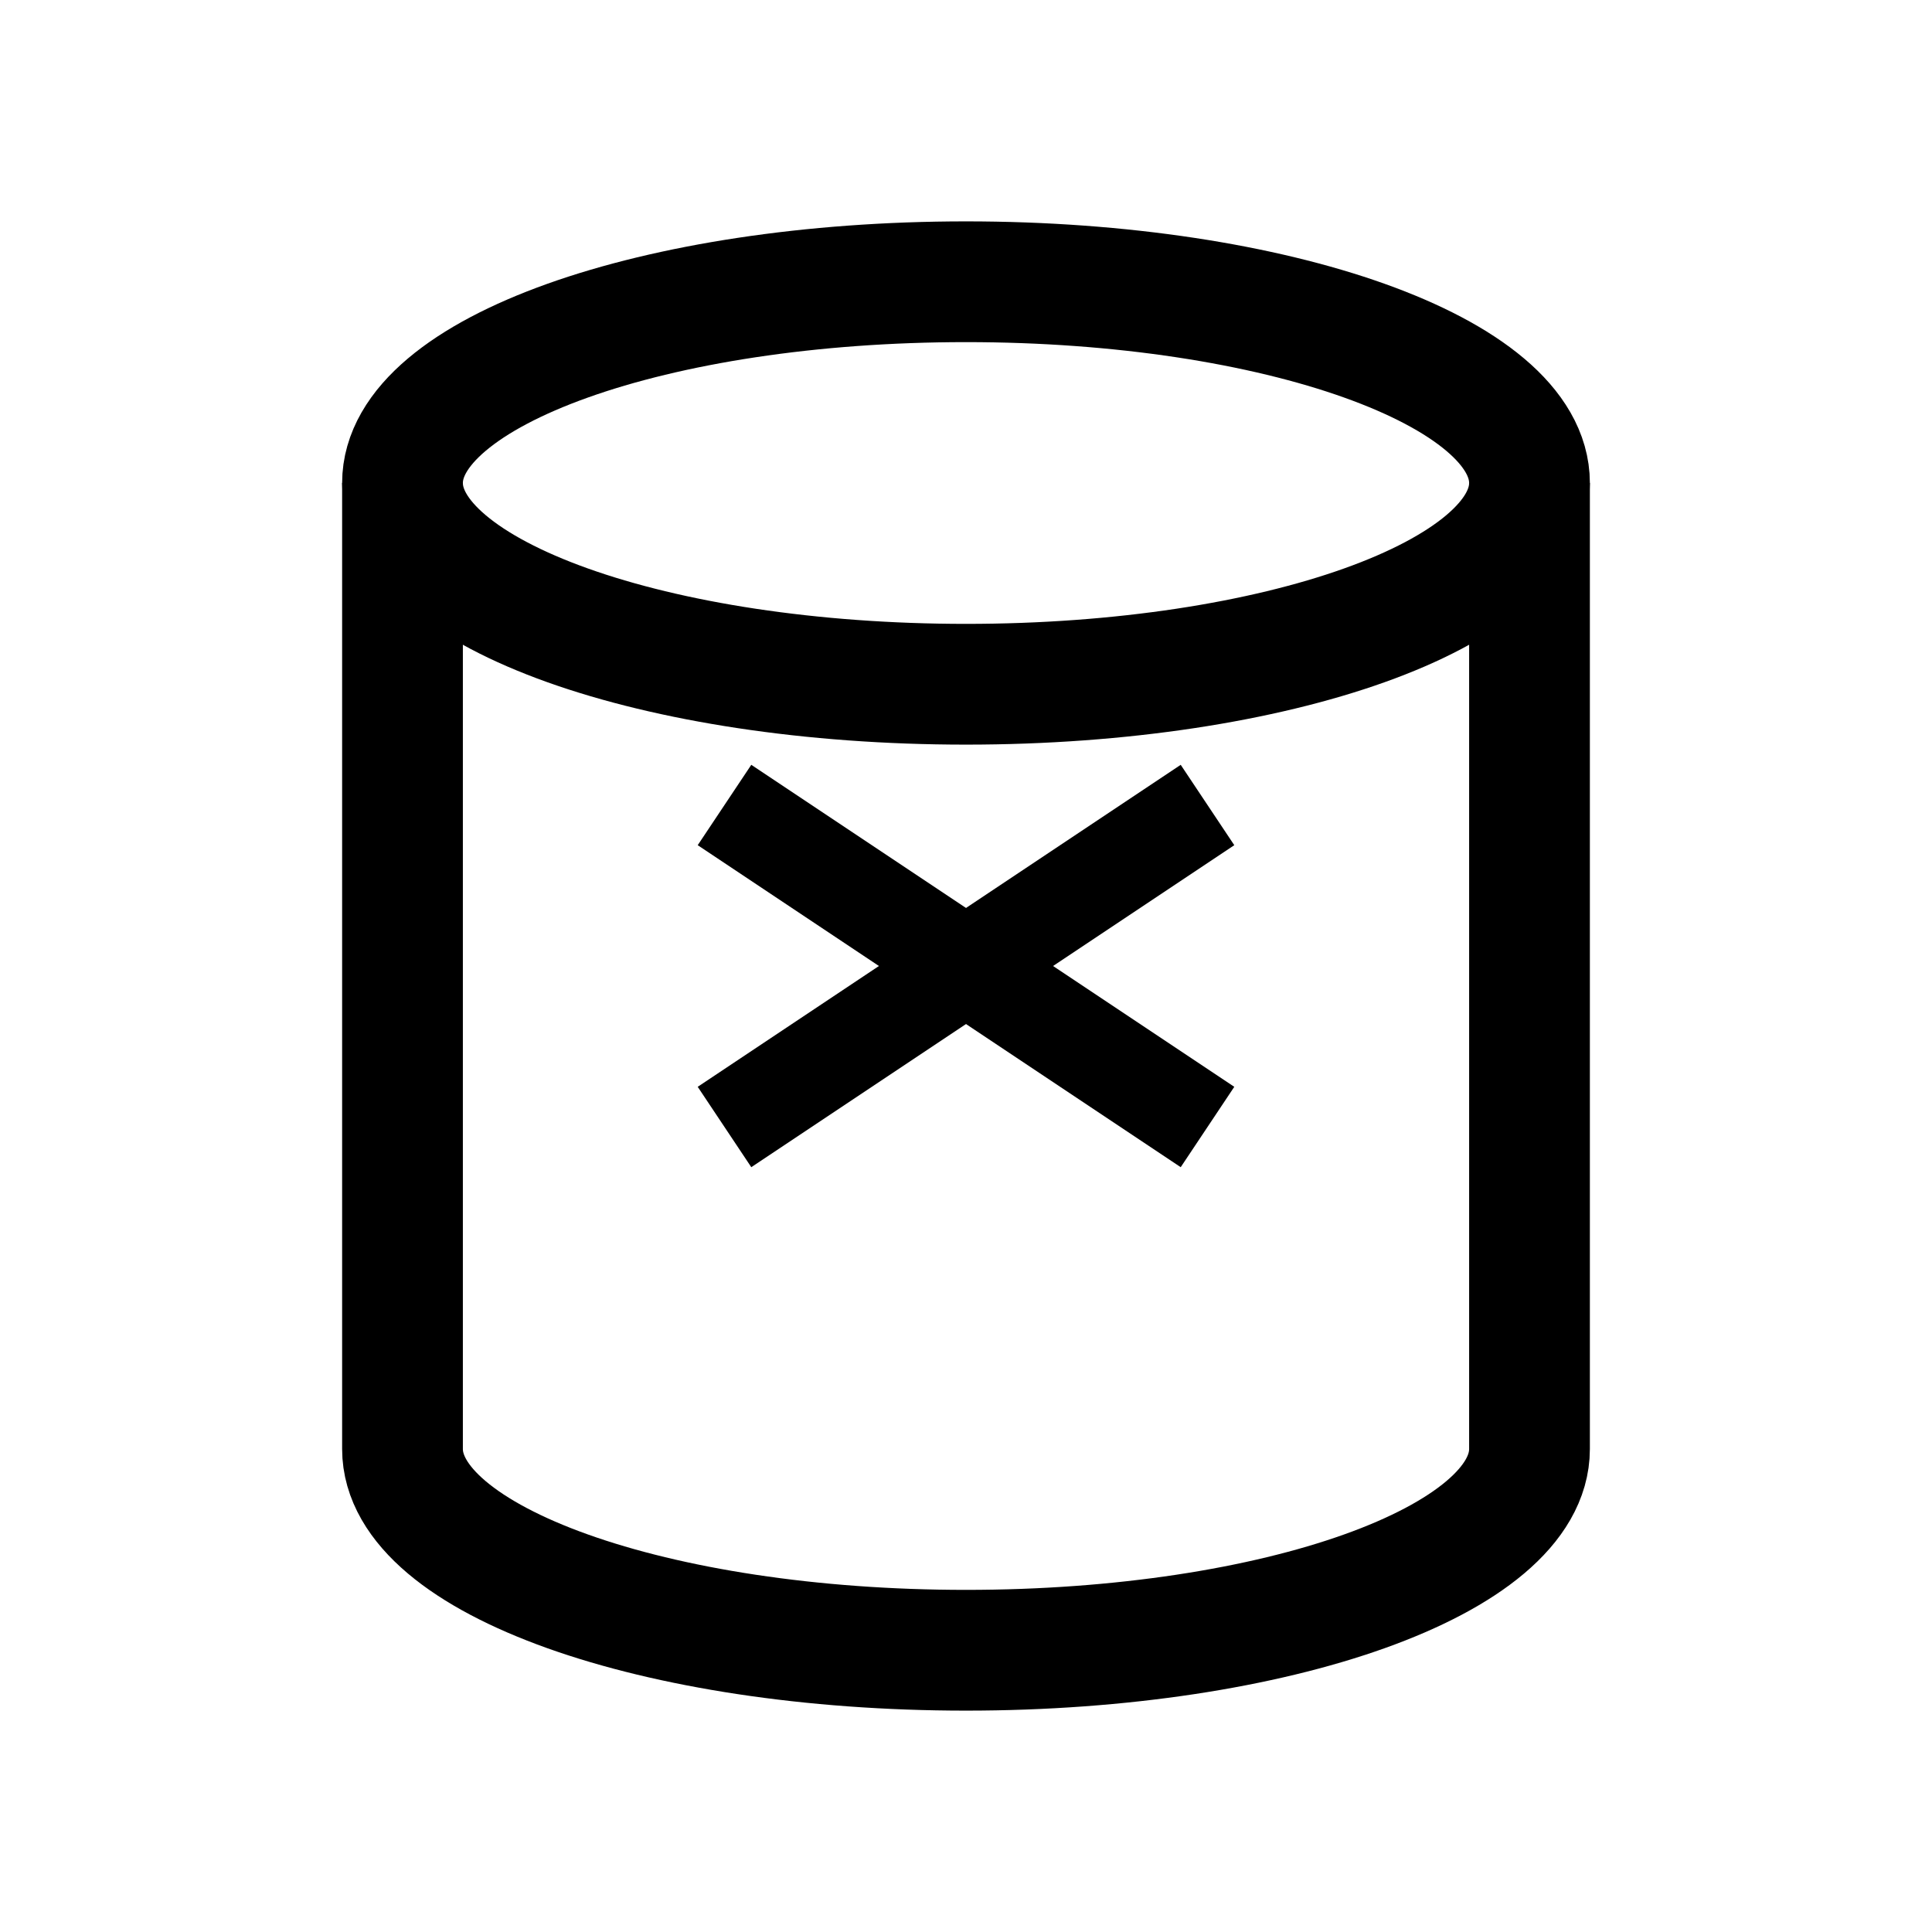
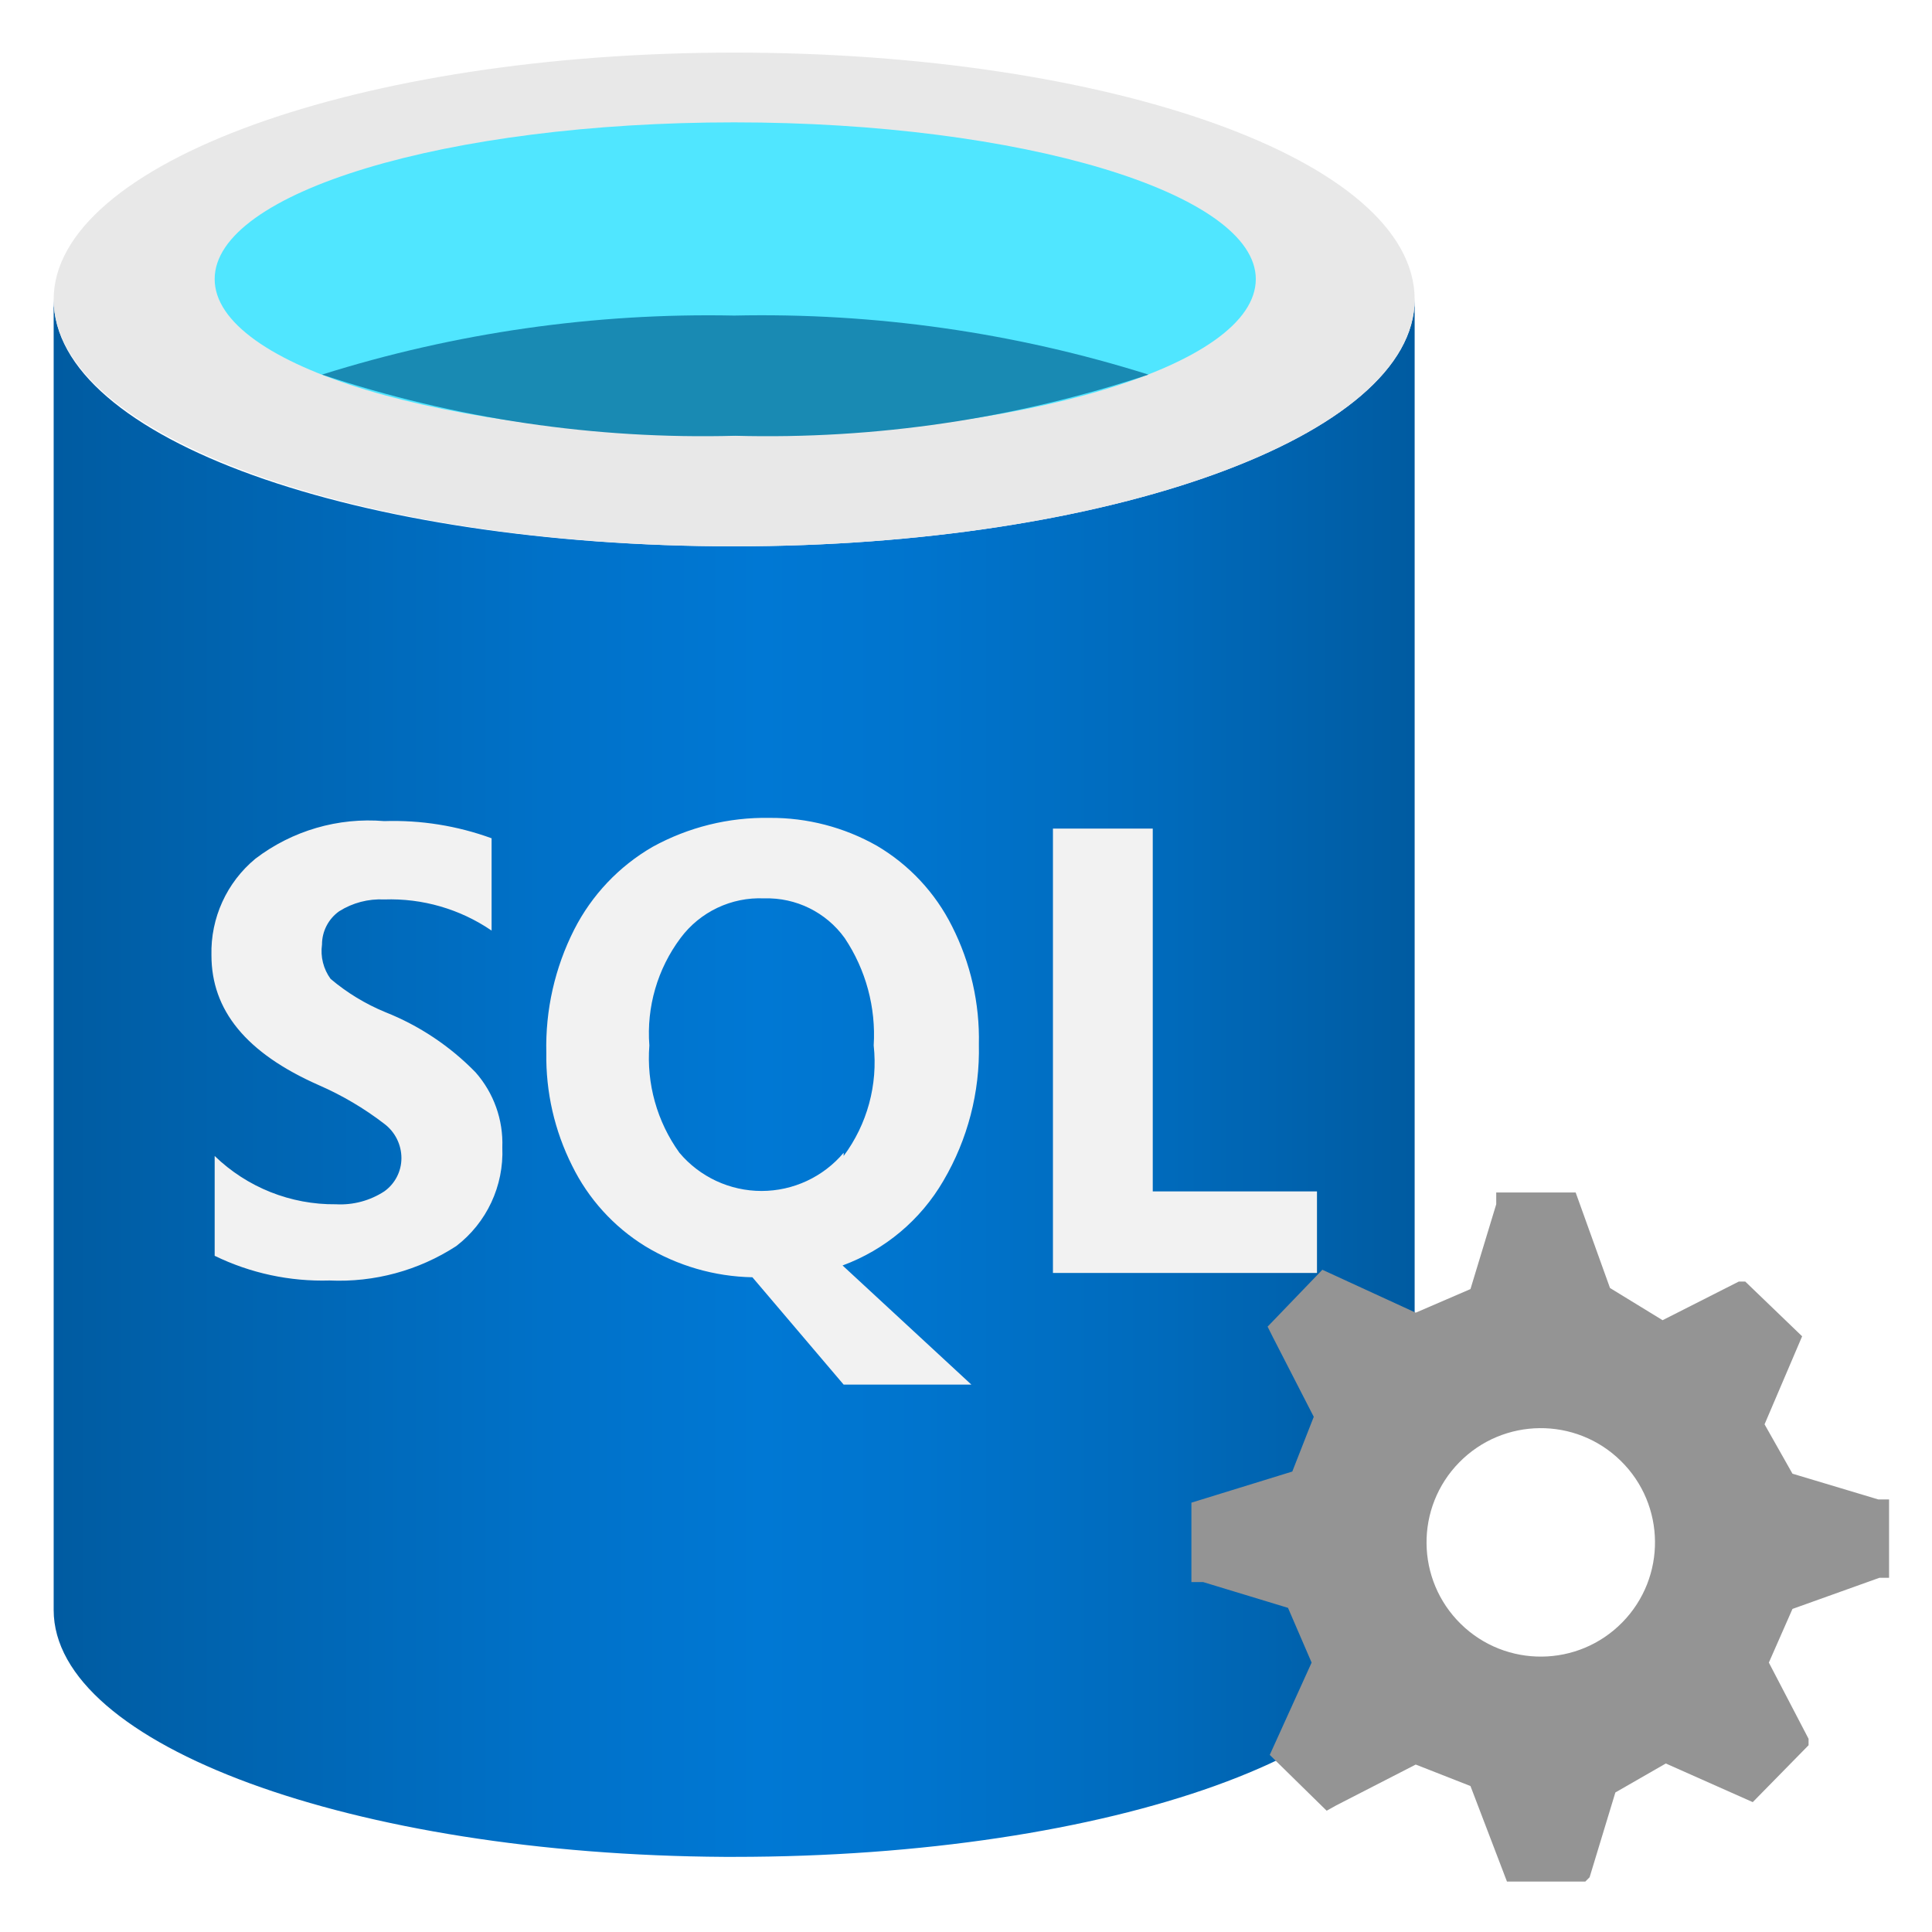
- <svg xmlns="http://www.w3.org/2000/svg" viewBox="0 0 24 24" class="azicon" role="img" aria-label="SQL server">
-   <ellipse cx="12" cy="6" rx="7" ry="2.5" fill="none" stroke="currentColor" stroke-width="1.5" />
-   <path d="M5 6 v12 a7 2.5 0 0 0 14 0 V6" fill="none" stroke="currentColor" stroke-width="1.5" />
-   <line x1="9" y1="10" x2="15" y2="14" stroke="currentColor" stroke-width="1.2" />
-   <line x1="15" y1="10" x2="9" y2="14" stroke="currentColor" stroke-width="1.2" />
+ <svg xmlns="http://www.w3.org/2000/svg" id="b1cfe86c-f00b-4507-bce2-50d07e45fe96" width="18" height="18" viewBox="0 0 18 18">
+   <defs>
+     <linearGradient id="b39dcf83-187e-4c64-98df-431bb60809d2" x1="0.5" y1="10.04" x2="13.18" y2="10.04" gradientUnits="userSpaceOnUse">
+       <stop offset="0" stop-color="#005ba1" />
+       <stop offset="0.07" stop-color="#0060a9" />
+       <stop offset="0.36" stop-color="#0071c8" />
+       <stop offset="0.52" stop-color="#0078d4" />
+       <stop offset="0.64" stop-color="#0074cd" />
+       <stop offset="0.82" stop-color="#006abb" />
+       <stop offset="1" stop-color="#005ba1" />
+     </linearGradient>
+   </defs>
+   <path d="M6.84,5.09c-3.5,0-6.34-1-6.34-2.3V15c0,1.26,2.79,2.28,6.25,2.3h.09c3.5,0,6.34-1,6.34-2.3V2.79C13.18,4.06,10.34,5.09,6.84,5.09Z" fill="url(#b39dcf83-187e-4c64-98df-431bb60809d2)" />
+   <path d="M13.18,2.79c0,1.27-2.84,2.3-6.34,2.3S.5,4.06.5,2.79,3.34.49,6.84.49s6.34,1,6.34,2.3" fill="#e8e8e8" />
+   <path d="M11.7,2.6c0,.81-2.18,1.46-4.86,1.46S2,3.41,2,2.6,4.16,1.14,6.84,1.14,11.7,1.8,11.7,2.6" fill="#50e6ff" />
+   <path d="M6.84,2.94A12,12,0,0,0,3,3.49a11.25,11.25,0,0,0,3.85.57,11.25,11.25,0,0,0,3.85-.57A12,12,0,0,0,6.84,2.94Z" fill="#198ab3" />
+   <path d="M10.74,11.1V7.72H9.81v4.14h2.46V11.1ZM3.59,9.43a1.92,1.92,0,0,1-.51-.31A.44.44,0,0,1,3,8.8a.38.38,0,0,1,.16-.31.72.72,0,0,1,.42-.11,1.67,1.67,0,0,1,1,.29V7.81a2.67,2.67,0,0,0-1-.16A1.74,1.74,0,0,0,2.38,8a1.13,1.13,0,0,0-.41.9c0,.51.32.91,1,1.21a2.9,2.9,0,0,1,.61.36.4.4,0,0,1,.16.32.38.38,0,0,1-.16.31.75.75,0,0,1-.45.12A1.6,1.6,0,0,1,2,10.77v.93a2.29,2.29,0,0,0,1.07.23,2,2,0,0,0,1.18-.32,1.1,1.1,0,0,0,.43-.92,1,1,0,0,0-.25-.7A2.42,2.42,0,0,0,3.59,9.43ZM8.79,11a2.4,2.4,0,0,0,.33-1.27,2.32,2.32,0,0,0-.25-1.1,1.81,1.81,0,0,0-.7-.75,2,2,0,0,0-1-.26,2.18,2.18,0,0,0-1.09.27,1.87,1.87,0,0,0-.73.77,2.41,2.41,0,0,0-.26,1.15,2.26,2.26,0,0,0,.24,1.05,1.83,1.83,0,0,0,.68.75,2,2,0,0,0,1,.29l.85,1H9.05l-1.2-1.11A1.81,1.81,0,0,0,8.79,11Zm-.93-.26a1,1,0,0,1-1.53,0,1.51,1.51,0,0,1-.28-1,1.48,1.48,0,0,1,.29-1,.92.92,0,0,1,.78-.37.89.89,0,0,1,.75.37,1.62,1.62,0,0,1,.27,1A1.46,1.46,0,0,1,7.86,10.77Z" fill="#f2f2f2" />
+   <path d="M14.81,17.49l.24-.79.47-.27.81.36.52-.53V16.2l-.37-.71.22-.5.81-.29.09,0v-.73l-.1,0-.8-.24-.26-.46.35-.82-.53-.51H16.2l-.71.36L15,12l-.32-.89h-.74l0,.11-.24.79-.51.22-.87-.4-.51.53.05.1.38.74-.2.51L11.1,14v.74l.11,0,.79.24.22.51-.39.86.53.52.09-.05.74-.38.51.2.34.89h.73Zm-1.2-2.36a1.06,1.06,0,1,1,1.49-1.52,1.06,1.06,0,0,1-1.49,1.52Z" fill="#949494" />
</svg>
